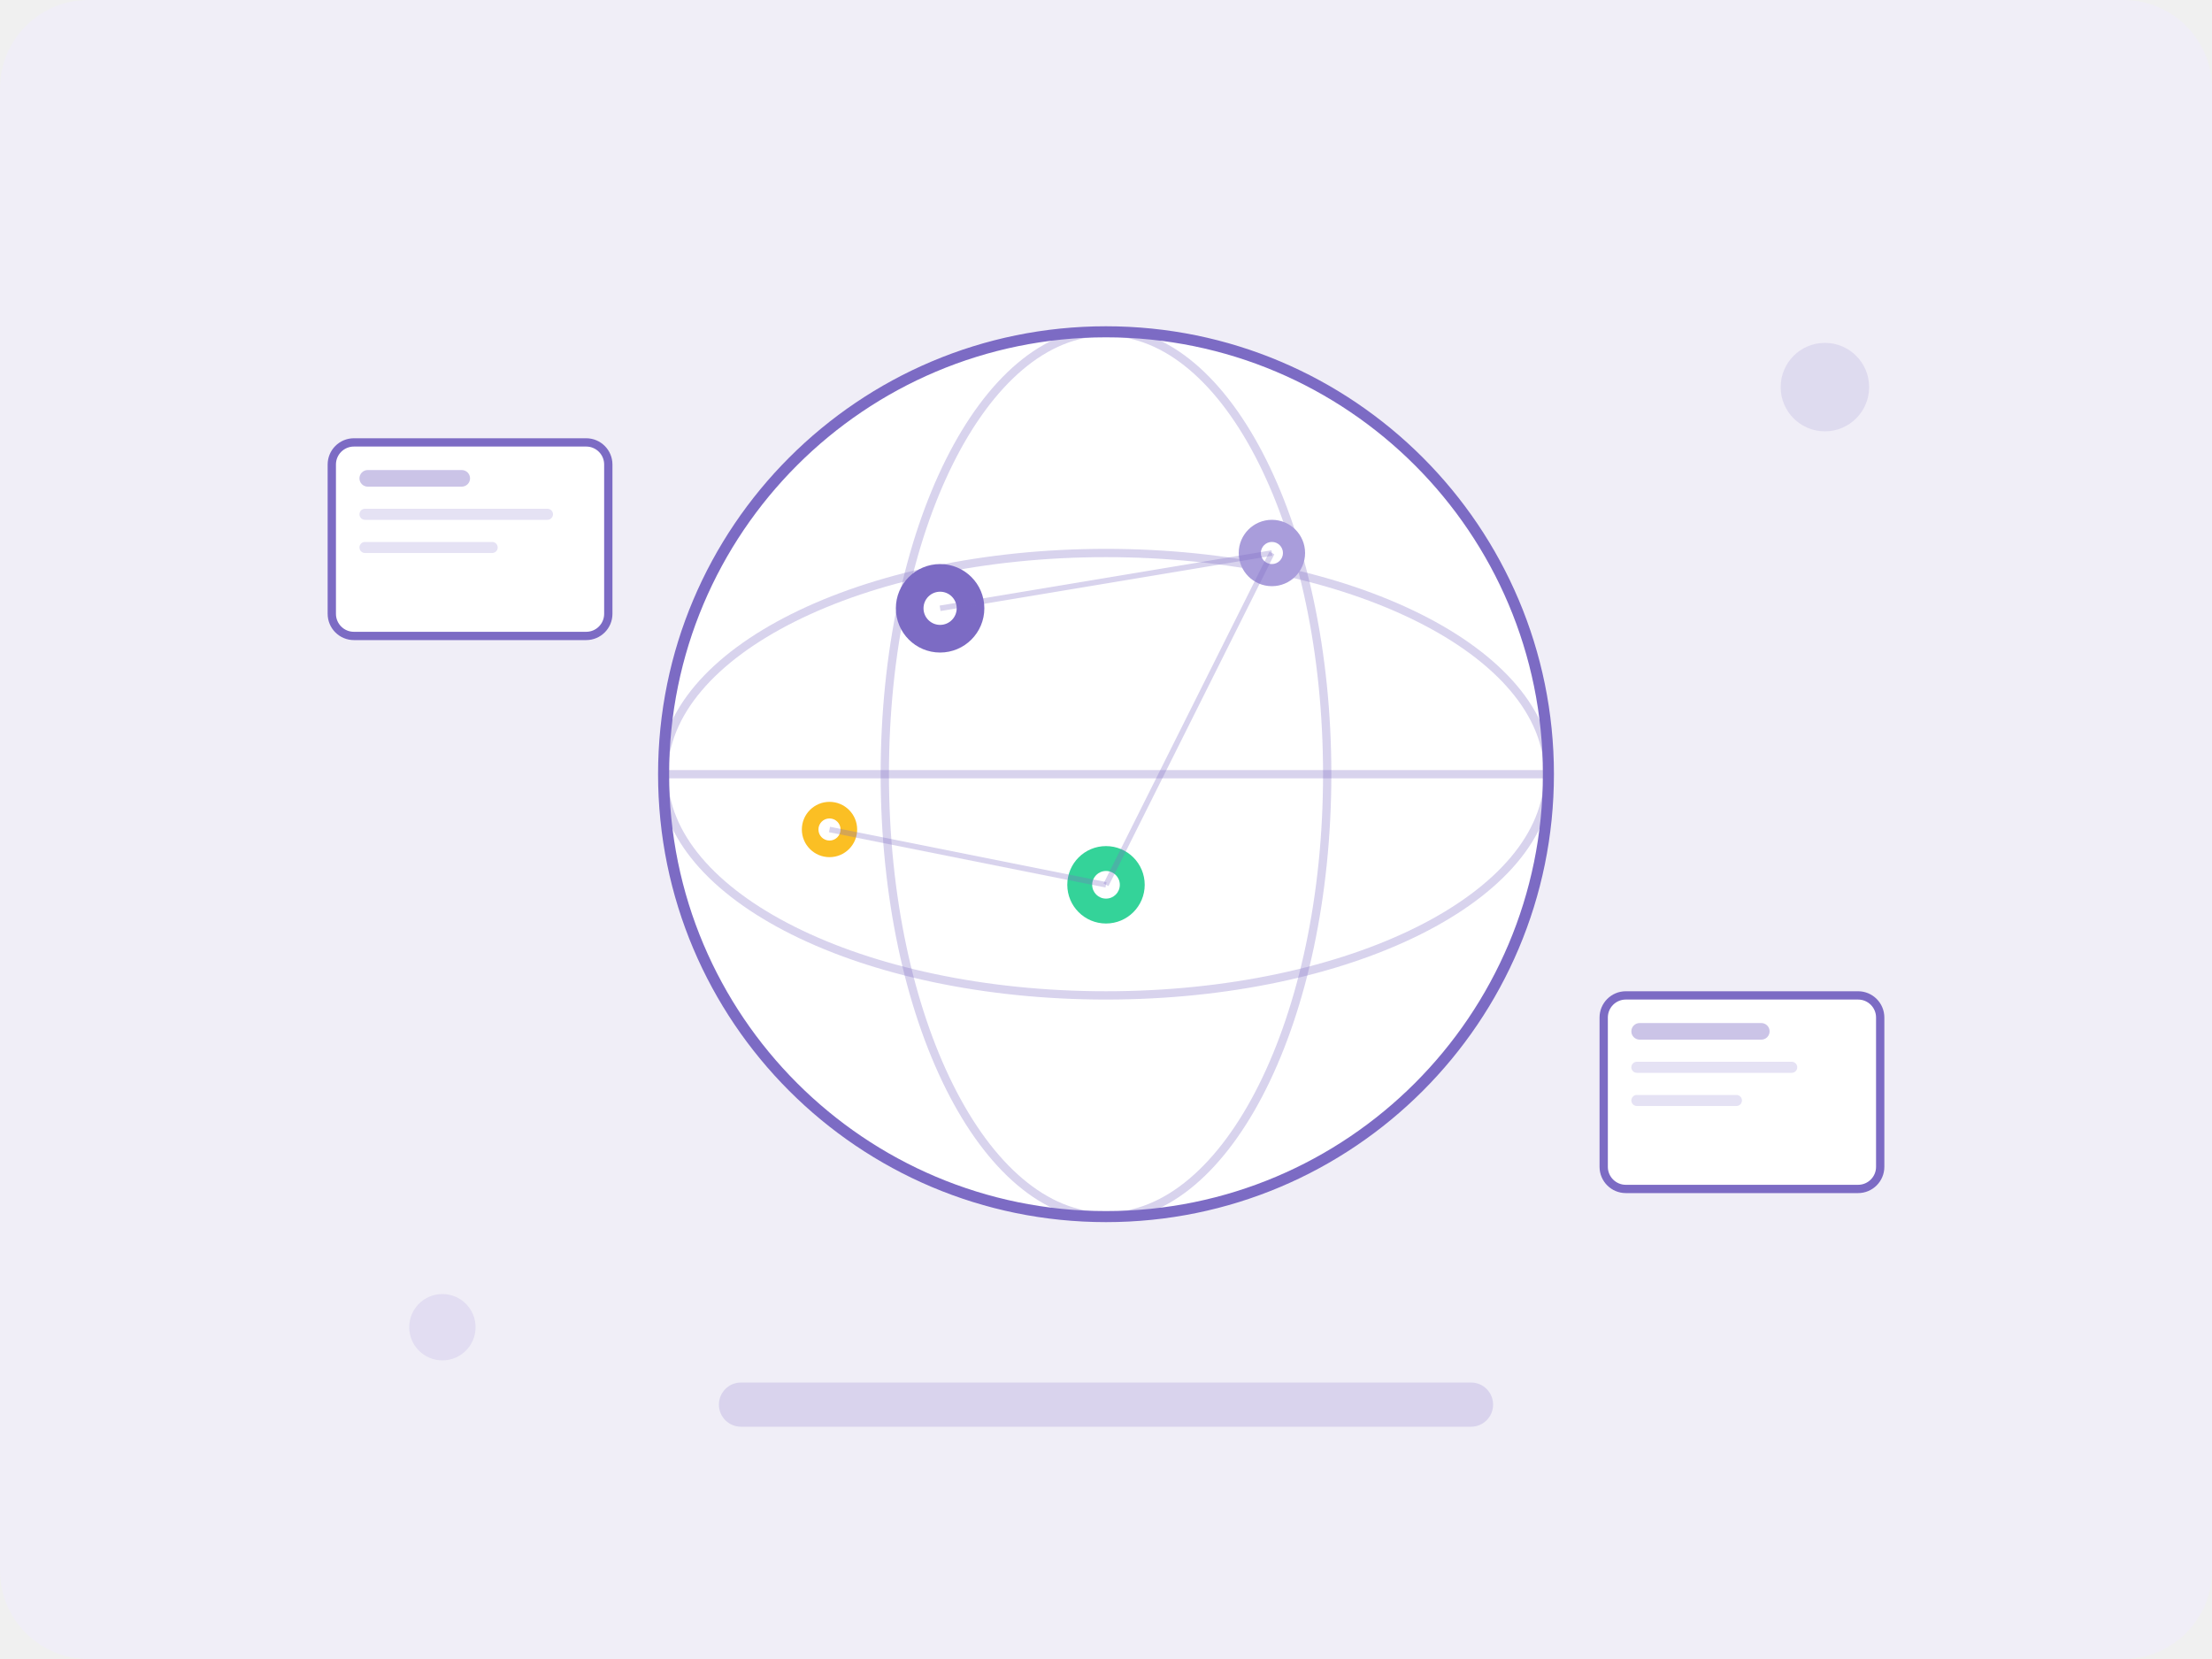
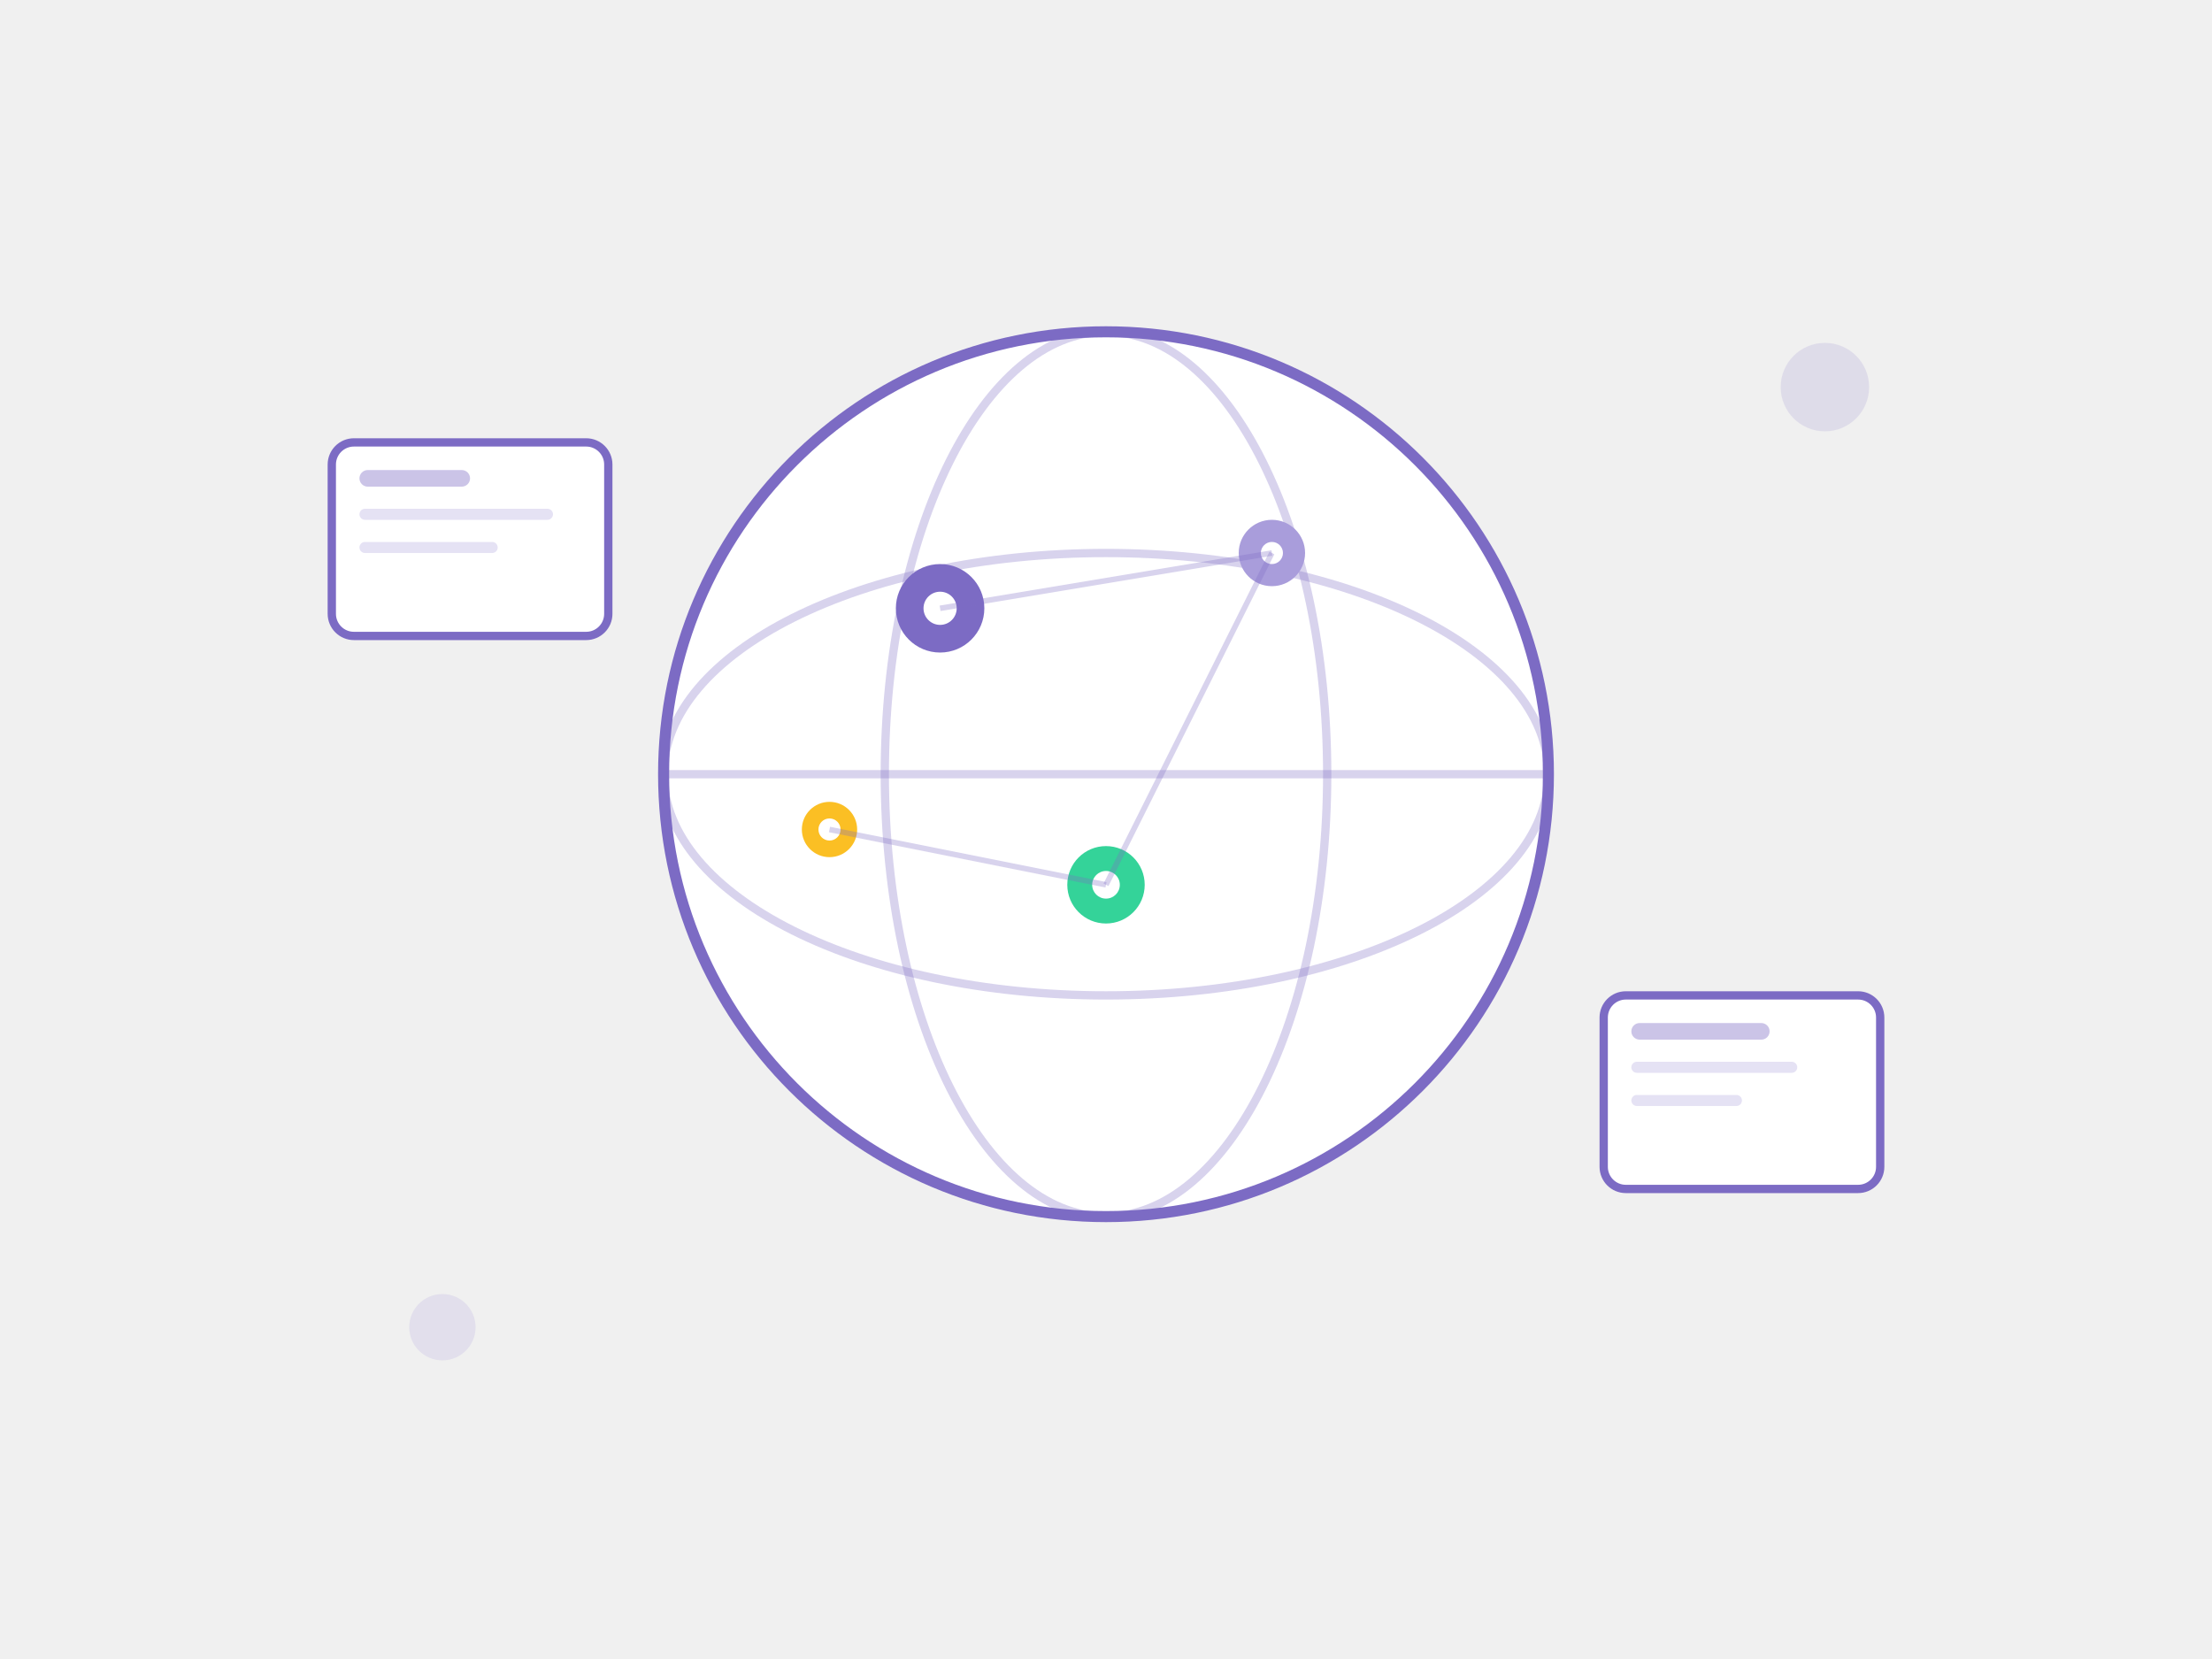
<svg xmlns="http://www.w3.org/2000/svg" viewBox="0 0 400 300" fill="none">
-   <rect width="400" height="300" rx="16" fill="#F0EEF7" />
  <circle cx="200" cy="140" r="80" fill="#FFFFFF" stroke="#7C6BC4" stroke-width="2" />
  <ellipse cx="200" cy="140" rx="40" ry="80" fill="none" stroke="#7C6BC4" stroke-width="1.5" opacity="0.3" />
  <ellipse cx="200" cy="140" rx="80" ry="40" fill="none" stroke="#7C6BC4" stroke-width="1.5" opacity="0.3" />
  <line x1="120" y1="140" x2="280" y2="140" stroke="#7C6BC4" stroke-width="1.5" opacity="0.3" />
  <circle cx="170" cy="110" r="8" fill="#7C6BC4" />
  <circle cx="170" cy="110" r="3" fill="#FFFFFF" />
  <circle cx="230" cy="100" r="6" fill="#A99DDB" />
  <circle cx="230" cy="100" r="2" fill="#FFFFFF" />
  <circle cx="200" cy="160" r="7" fill="#34D399" />
  <circle cx="200" cy="160" r="2.5" fill="#FFFFFF" />
  <circle cx="150" cy="150" r="5" fill="#FBBF24" />
  <circle cx="150" cy="150" r="2" fill="#FFFFFF" />
  <line x1="170" y1="110" x2="230" y2="100" stroke="#7C6BC4" stroke-width="1" opacity="0.3" />
  <line x1="230" y1="100" x2="200" y2="160" stroke="#7C6BC4" stroke-width="1" opacity="0.3" />
  <line x1="200" y1="160" x2="150" y2="150" stroke="#7C6BC4" stroke-width="1" opacity="0.3" />
  <rect x="60" y="80" width="50" height="35" rx="4" fill="#FFFFFF" stroke="#7C6BC4" stroke-width="1.5" />
  <rect x="65" y="85" width="20" height="3" rx="1.5" fill="#7C6BC4" opacity="0.4" />
  <rect x="65" y="92" width="35" height="2" rx="1" fill="#A99DDB" opacity="0.3" />
  <rect x="65" y="98" width="25" height="2" rx="1" fill="#A99DDB" opacity="0.3" />
  <rect x="290" y="180" width="50" height="35" rx="4" fill="#FFFFFF" stroke="#7C6BC4" stroke-width="1.5" />
  <rect x="295" y="185" width="25" height="3" rx="1.5" fill="#7C6BC4" opacity="0.4" />
  <rect x="295" y="192" width="30" height="2" rx="1" fill="#A99DDB" opacity="0.3" />
  <rect x="295" y="198" width="20" height="2" rx="1" fill="#A99DDB" opacity="0.3" />
  <circle cx="80" cy="240" r="6" fill="#A99DDB" opacity="0.2" />
  <circle cx="330" cy="70" r="8" fill="#7C6BC4" opacity="0.15" />
-   <rect x="130" y="250" width="140" height="8" rx="4" fill="#7C6BC4" opacity="0.2" />
</svg>
